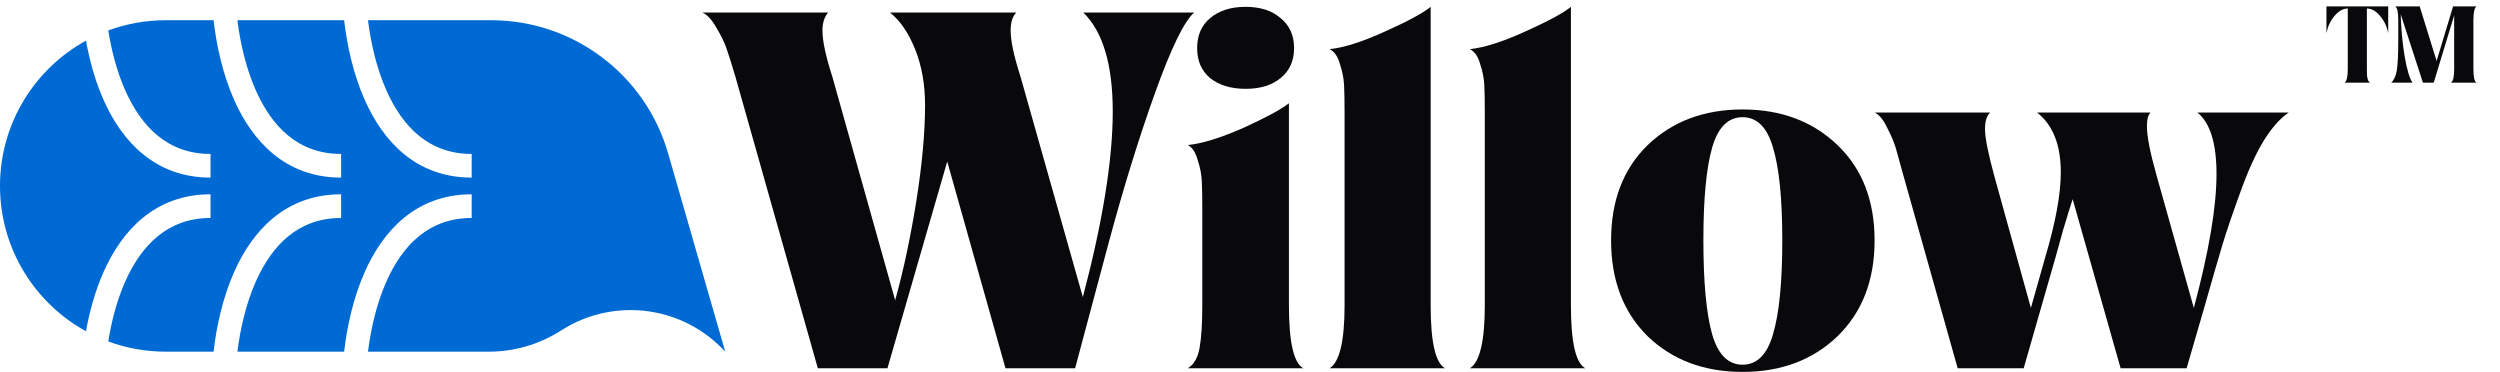
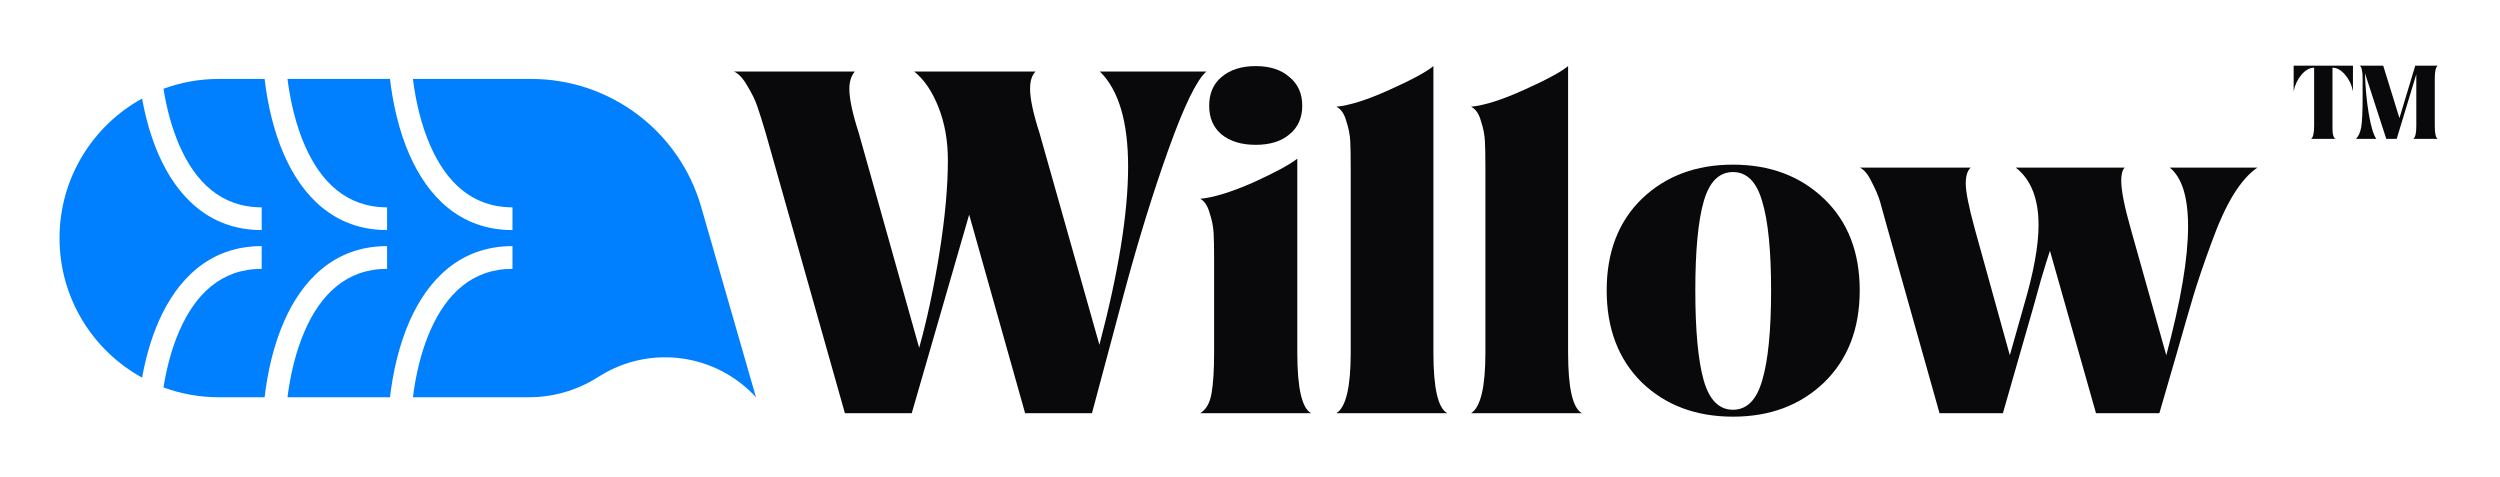
- <svg xmlns="http://www.w3.org/2000/svg" width="121" height="18" viewBox="0 0 121 18" fill="none">
-   <path d="M98.595 5.447H104.085C103.969 5.564 103.91 5.78 103.91 6.096C103.91 6.595 104.068 7.402 104.385 8.517L106.181 14.905C106.913 12.177 107.279 10.014 107.279 8.417C107.279 6.936 106.972 5.946 106.356 5.447H110.773C110.357 5.73 109.958 6.179 109.575 6.795C109.193 7.41 108.81 8.251 108.427 9.315C108.045 10.364 107.754 11.22 107.554 11.886C107.354 12.551 107.063 13.558 106.68 14.905L105.832 17.825H102.638L100.317 9.64C100.217 9.939 100.067 10.422 99.868 11.087C99.685 11.736 99.56 12.185 99.493 12.435L97.946 17.825H94.752L92.131 8.517C91.965 7.901 91.84 7.452 91.757 7.169C91.674 6.886 91.532 6.554 91.333 6.171C91.15 5.788 90.95 5.547 90.734 5.447H96.324C96.158 5.597 96.074 5.863 96.074 6.246C96.074 6.662 96.224 7.419 96.524 8.517L98.295 14.905L98.994 12.435C99.493 10.755 99.743 9.39 99.743 8.342C99.743 7.011 99.36 6.046 98.595 5.447Z" fill="#09090B" />
-   <path d="M79.749 7.02C80.947 5.872 82.478 5.298 84.341 5.298C86.204 5.298 87.735 5.872 88.933 7.02C90.131 8.167 90.73 9.706 90.73 11.636C90.73 13.566 90.131 15.113 88.933 16.278C87.735 17.426 86.204 18 84.341 18C82.478 18 80.947 17.426 79.749 16.278C78.568 15.113 77.977 13.566 77.977 11.636C77.977 9.706 78.568 8.167 79.749 7.02ZM82.868 16.178C83.151 17.16 83.642 17.651 84.341 17.651C85.04 17.651 85.531 17.16 85.813 16.178C86.113 15.18 86.263 13.666 86.263 11.636C86.263 9.623 86.113 8.126 85.813 7.144C85.531 6.163 85.04 5.672 84.341 5.672C83.642 5.672 83.151 6.163 82.868 7.144C82.586 8.126 82.444 9.623 82.444 11.636C82.444 13.666 82.586 15.18 82.868 16.178Z" fill="#09090B" />
-   <path d="M76.032 0.331V14.781C76.032 16.561 76.265 17.576 76.731 17.825H71.141C71.623 17.526 71.864 16.511 71.864 14.781V5.447C71.864 4.848 71.856 4.399 71.839 4.1C71.823 3.784 71.756 3.451 71.64 3.101C71.54 2.735 71.374 2.494 71.141 2.378C71.823 2.311 72.713 2.028 73.811 1.529C74.925 1.03 75.666 0.631 76.032 0.331Z" fill="#09090B" />
-   <path d="M69.244 0.331V14.781C69.244 16.561 69.477 17.576 69.943 17.825H64.353C64.835 17.526 65.077 16.511 65.077 14.781V5.447C65.077 4.848 65.068 4.399 65.052 4.1C65.035 3.784 64.968 3.451 64.852 3.101C64.752 2.735 64.586 2.494 64.353 2.378C65.035 2.311 65.925 2.028 67.023 1.529C68.138 1.03 68.878 0.631 69.244 0.331Z" fill="#09090B" />
-   <path d="M61.984 3.775C61.569 4.125 61.003 4.299 60.288 4.299C59.572 4.299 58.998 4.125 58.566 3.775C58.15 3.426 57.942 2.943 57.942 2.328C57.942 1.712 58.15 1.23 58.566 0.88C58.998 0.514 59.572 0.331 60.288 0.331C61.003 0.331 61.569 0.514 61.984 0.88C62.417 1.23 62.633 1.712 62.633 2.328C62.633 2.943 62.417 3.426 61.984 3.775ZM58.191 14.781V10.064C58.191 9.482 58.183 9.041 58.166 8.741C58.15 8.425 58.083 8.093 57.967 7.743C57.867 7.377 57.709 7.136 57.492 7.019C58.175 6.953 59.065 6.678 60.163 6.196C61.261 5.697 62.001 5.298 62.384 4.998V14.781C62.384 16.561 62.617 17.576 63.083 17.825H57.492C57.792 17.642 57.983 17.301 58.066 16.802C58.15 16.303 58.191 15.629 58.191 14.781Z" fill="#09090B" />
-   <path d="M52.434 0.606H57.8C57.318 1.022 56.685 2.319 55.903 4.499C55.121 6.678 54.373 9.099 53.657 11.761L52.035 17.825H48.666L45.846 7.818L42.952 17.825H39.583L35.59 3.7C35.407 3.085 35.265 2.636 35.165 2.353C35.066 2.053 34.899 1.712 34.666 1.33C34.45 0.947 34.225 0.706 33.992 0.606H40.082C39.899 0.822 39.807 1.113 39.807 1.479C39.807 1.978 39.965 2.719 40.281 3.7L43.326 14.531C43.725 13.1 44.066 11.503 44.349 9.74C44.632 7.959 44.773 6.404 44.773 5.073C44.773 4.091 44.615 3.201 44.299 2.403C43.983 1.604 43.575 1.005 43.076 0.606H49.19C49.007 0.789 48.916 1.08 48.916 1.479C48.916 1.978 49.074 2.719 49.39 3.7L52.41 14.381C53.374 10.721 53.857 7.726 53.857 5.397C53.857 3.135 53.383 1.538 52.434 0.606Z" fill="#09090B" />
-   <path d="M112.6 0.31H115.589V1.604C115.529 1.287 115.397 1.009 115.194 0.77C114.994 0.531 114.782 0.412 114.557 0.412V3.348C114.557 3.472 114.559 3.569 114.563 3.636C114.566 3.704 114.58 3.777 114.605 3.856C114.63 3.93 114.666 3.979 114.712 4H113.477C113.58 3.936 113.632 3.718 113.632 3.348V0.412C113.408 0.412 113.194 0.531 112.99 0.77C112.791 1.009 112.661 1.287 112.6 1.604V0.31ZM119.713 3.348C119.713 3.729 119.763 3.947 119.862 4H118.627C118.73 3.936 118.782 3.718 118.782 3.348V0.743L117.793 4H117.269L116.194 0.69C116.212 1.374 116.274 2.046 116.381 2.706C116.492 3.362 116.62 3.793 116.766 4H115.739C115.871 3.872 115.96 3.672 116.007 3.401C116.053 3.127 116.076 2.613 116.076 1.861V0.973C116.076 0.585 116.026 0.364 115.927 0.31H117.114L117.932 2.952L118.729 0.31H119.862C119.763 0.378 119.713 0.599 119.713 0.973V3.348Z" fill="#09090B" />
-   <path fill-rule="evenodd" clip-rule="evenodd" d="M4.162 1.967C4.333 2.92 4.602 3.905 5.003 4.815C5.895 6.839 7.5 8.596 10.189 8.596V7.451C8.13 7.451 6.844 6.151 6.052 4.353C5.652 3.445 5.394 2.438 5.24 1.474C6.107 1.154 7.044 0.979 8.021 0.979H10.336C10.48 2.218 10.782 3.586 11.323 4.815C12.215 6.839 13.82 8.596 16.509 8.596V7.451C14.45 7.451 13.164 6.151 12.372 4.353C11.903 3.288 11.629 2.087 11.49 0.979H16.656C16.8 2.218 17.102 3.586 17.644 4.815C18.536 6.839 20.14 8.596 22.829 8.596V7.451C20.77 7.451 19.485 6.151 18.692 4.353C18.223 3.288 17.949 2.087 17.811 0.979H23.773C27.746 0.979 31.238 3.608 32.338 7.425L35.101 17.021C33.083 14.823 29.788 14.368 27.25 15.938L27.065 16.052C26.041 16.686 24.861 17.021 23.657 17.021L17.811 17.021C17.949 15.912 18.223 14.712 18.692 13.647C19.485 11.85 20.77 10.55 22.829 10.55V9.404C20.14 9.404 18.536 11.161 17.644 13.185C17.102 14.414 16.8 15.782 16.656 17.021L11.49 17.021C11.629 15.913 11.903 14.712 12.372 13.647C13.164 11.85 14.45 10.55 16.509 10.55V9.404C13.82 9.404 12.215 11.161 11.323 13.185C10.782 14.414 10.48 15.782 10.336 17.021L8.022 17.021C7.044 17.021 6.107 16.846 5.24 16.526C5.394 15.562 5.652 14.555 6.052 13.647C6.844 11.85 8.13 10.55 10.189 10.55V9.404C7.5 9.404 5.895 11.161 5.003 13.185C4.602 14.095 4.333 15.08 4.162 16.033C1.681 14.669 6.10352e-05 12.031 6.10352e-05 9C6.10352e-05 5.969 1.681 3.331 4.162 1.967Z" fill="#006AD4" />
+ <svg xmlns="http://www.w3.org/2000/svg" width="126" height="24" viewBox="0 0 126 24" fill="none">
+   <path d="M101.595 8.447H107.085C106.969 8.564 106.91 8.78 106.91 9.096C106.91 9.595 107.068 10.402 107.385 11.517L109.181 17.905C109.913 15.177 110.279 13.014 110.279 11.417C110.279 9.936 109.972 8.946 109.356 8.447H113.773C113.357 8.73 112.958 9.179 112.575 9.795C112.193 10.411 111.81 11.251 111.427 12.315C111.045 13.364 110.754 14.22 110.554 14.886C110.354 15.551 110.063 16.558 109.68 17.905L108.832 20.825H105.638L103.317 12.64C103.217 12.939 103.067 13.422 102.868 14.087C102.685 14.736 102.56 15.185 102.493 15.435L100.946 20.825H97.752L95.131 11.517C94.965 10.901 94.84 10.452 94.757 10.169C94.674 9.886 94.532 9.554 94.333 9.171C94.15 8.788 93.95 8.547 93.734 8.447H99.324C99.158 8.597 99.074 8.863 99.074 9.246C99.074 9.662 99.224 10.419 99.524 11.517L101.295 17.905L101.994 15.435C102.493 13.755 102.743 12.39 102.743 11.342C102.743 10.011 102.36 9.046 101.595 8.447Z" fill="#09090B" />
+   <path d="M82.749 10.02C83.947 8.872 85.478 8.298 87.341 8.298C89.204 8.298 90.735 8.872 91.933 10.02C93.131 11.168 93.73 12.706 93.73 14.636C93.73 16.566 93.131 18.113 91.933 19.278C90.735 20.426 89.204 21 87.341 21C85.478 21 83.947 20.426 82.749 19.278C81.568 18.113 80.977 16.566 80.977 14.636C80.977 12.706 81.568 11.168 82.749 10.02ZM85.869 19.178C86.151 20.16 86.642 20.651 87.341 20.651C88.04 20.651 88.531 20.16 88.813 19.178C89.113 18.18 89.263 16.666 89.263 14.636C89.263 12.623 89.113 11.126 88.813 10.144C88.531 9.163 88.04 8.672 87.341 8.672C86.642 8.672 86.151 9.163 85.869 10.144C85.586 11.126 85.444 12.623 85.444 14.636C85.444 16.666 85.586 18.18 85.869 19.178Z" fill="#09090B" />
+   <path d="M79.032 3.331V17.781C79.032 19.561 79.265 20.576 79.731 20.825H74.141C74.623 20.526 74.864 19.511 74.864 17.781V8.447C74.864 7.848 74.856 7.399 74.839 7.1C74.823 6.784 74.756 6.451 74.64 6.101C74.54 5.735 74.373 5.494 74.141 5.378C74.823 5.311 75.713 5.028 76.811 4.529C77.925 4.03 78.666 3.631 79.032 3.331Z" fill="#09090B" />
+   <path d="M72.244 3.331V17.781C72.244 19.561 72.477 20.576 72.943 20.825H67.353C67.835 20.526 68.076 19.511 68.076 17.781V8.447C68.076 7.848 68.068 7.399 68.052 7.1C68.035 6.784 67.968 6.451 67.852 6.101C67.752 5.735 67.586 5.494 67.353 5.378C68.035 5.311 68.925 5.028 70.023 4.529C71.138 4.03 71.878 3.631 72.244 3.331Z" fill="#09090B" />
+   <path d="M64.984 6.775C64.569 7.125 64.003 7.299 63.288 7.299C62.572 7.299 61.998 7.125 61.566 6.775C61.15 6.426 60.942 5.943 60.942 5.328C60.942 4.712 61.15 4.23 61.566 3.88C61.998 3.514 62.572 3.331 63.288 3.331C64.003 3.331 64.569 3.514 64.984 3.88C65.417 4.23 65.633 4.712 65.633 5.328C65.633 5.943 65.417 6.426 64.984 6.775ZM61.191 17.781V13.064C61.191 12.482 61.183 12.041 61.166 11.741C61.15 11.425 61.083 11.092 60.967 10.743C60.867 10.377 60.709 10.136 60.493 10.019C61.175 9.953 62.065 9.678 63.163 9.196C64.261 8.697 65.001 8.297 65.384 7.998V17.781C65.384 19.561 65.617 20.576 66.083 20.825H60.493C60.792 20.642 60.983 20.301 61.066 19.802C61.15 19.303 61.191 18.629 61.191 17.781Z" fill="#09090B" />
+   <path d="M55.434 3.606H60.8C60.318 4.022 59.685 5.319 58.903 7.499C58.121 9.678 57.373 12.099 56.657 14.761L55.035 20.825H51.666L48.846 10.818L45.952 20.825H42.583L38.59 6.7C38.407 6.085 38.265 5.636 38.165 5.353C38.066 5.053 37.899 4.712 37.666 4.33C37.45 3.947 37.225 3.706 36.992 3.606H43.082C42.899 3.822 42.807 4.113 42.807 4.479C42.807 4.978 42.965 5.719 43.281 6.7L46.326 17.531C46.725 16.1 47.066 14.503 47.349 12.739C47.632 10.959 47.773 9.404 47.773 8.073C47.773 7.091 47.615 6.201 47.299 5.403C46.983 4.604 46.575 4.005 46.076 3.606H52.19C52.007 3.789 51.916 4.08 51.916 4.479C51.916 4.978 52.074 5.719 52.39 6.7L55.41 17.381C56.374 13.721 56.857 10.726 56.857 8.397C56.857 6.135 56.383 4.538 55.434 3.606Z" fill="#09090B" />
+   <path d="M115.6 3.31H118.589V4.604C118.529 4.287 118.397 4.009 118.194 3.77C117.994 3.531 117.782 3.412 117.557 3.412V6.348C117.557 6.472 117.559 6.569 117.563 6.636C117.566 6.704 117.58 6.777 117.605 6.856C117.63 6.93 117.666 6.979 117.712 7H116.477C116.58 6.936 116.632 6.718 116.632 6.348V3.412C116.408 3.412 116.194 3.531 115.99 3.77C115.791 4.009 115.661 4.287 115.6 4.604V3.31ZM122.713 6.348C122.713 6.729 122.763 6.947 122.862 7H121.627C121.73 6.936 121.782 6.718 121.782 6.348V3.743L120.793 7H120.269L119.194 3.69C119.212 4.374 119.274 5.046 119.381 5.706C119.492 6.362 119.62 6.793 119.766 7H118.739C118.871 6.872 118.96 6.672 119.007 6.401C119.053 6.127 119.076 5.613 119.076 4.861V3.973C119.076 3.585 119.026 3.364 118.927 3.31H120.114L120.932 5.952L121.729 3.31H122.862C122.763 3.378 122.713 3.599 122.713 3.973V6.348Z" fill="#09090B" />
+   <path fill-rule="evenodd" clip-rule="evenodd" d="M7.162 4.967C7.333 5.92 7.602 6.905 8.003 7.815C8.895 9.839 10.5 11.596 13.189 11.596V10.45C11.13 10.45 9.844 9.151 9.052 7.353C8.652 6.445 8.394 5.438 8.24 4.474C9.107 4.154 10.044 3.979 11.021 3.979H13.336C13.48 5.218 13.782 6.586 14.323 7.815C15.215 9.839 16.82 11.596 19.509 11.596V10.45C17.45 10.45 16.164 9.151 15.372 7.353C14.903 6.288 14.629 5.087 14.49 3.979H19.656C19.8 5.218 20.102 6.586 20.644 7.815C21.536 9.839 23.14 11.596 25.829 11.596V10.45C23.77 10.45 22.485 9.151 21.692 7.353C21.223 6.288 20.949 5.087 20.811 3.979H26.773C30.746 3.979 34.239 6.608 35.338 10.425L38.101 20.021C36.083 17.823 32.788 17.368 30.25 18.938L30.065 19.052C29.041 19.686 27.861 20.021 26.657 20.021L20.811 20.021C20.949 18.913 21.223 17.712 21.692 16.647C22.485 14.85 23.77 13.55 25.829 13.55V12.404C23.14 12.404 21.536 14.161 20.644 16.185C20.102 17.414 19.8 18.782 19.656 20.021L14.49 20.021C14.629 18.913 14.903 17.712 15.372 16.647C16.164 14.85 17.45 13.55 19.509 13.55V12.404C16.82 12.404 15.215 14.161 14.323 16.185C13.782 17.414 13.48 18.782 13.336 20.021L11.022 20.021C10.044 20.021 9.107 19.846 8.24 19.526C8.394 18.562 8.652 17.555 9.052 16.647C9.844 14.85 11.13 13.55 13.189 13.55V12.404C10.5 12.404 8.895 14.161 8.003 16.185C7.602 17.095 7.333 18.08 7.162 19.033C4.681 17.669 3 15.031 3 12C3 8.969 4.681 6.331 7.162 4.967Z" fill="#007FFF" />
</svg>
